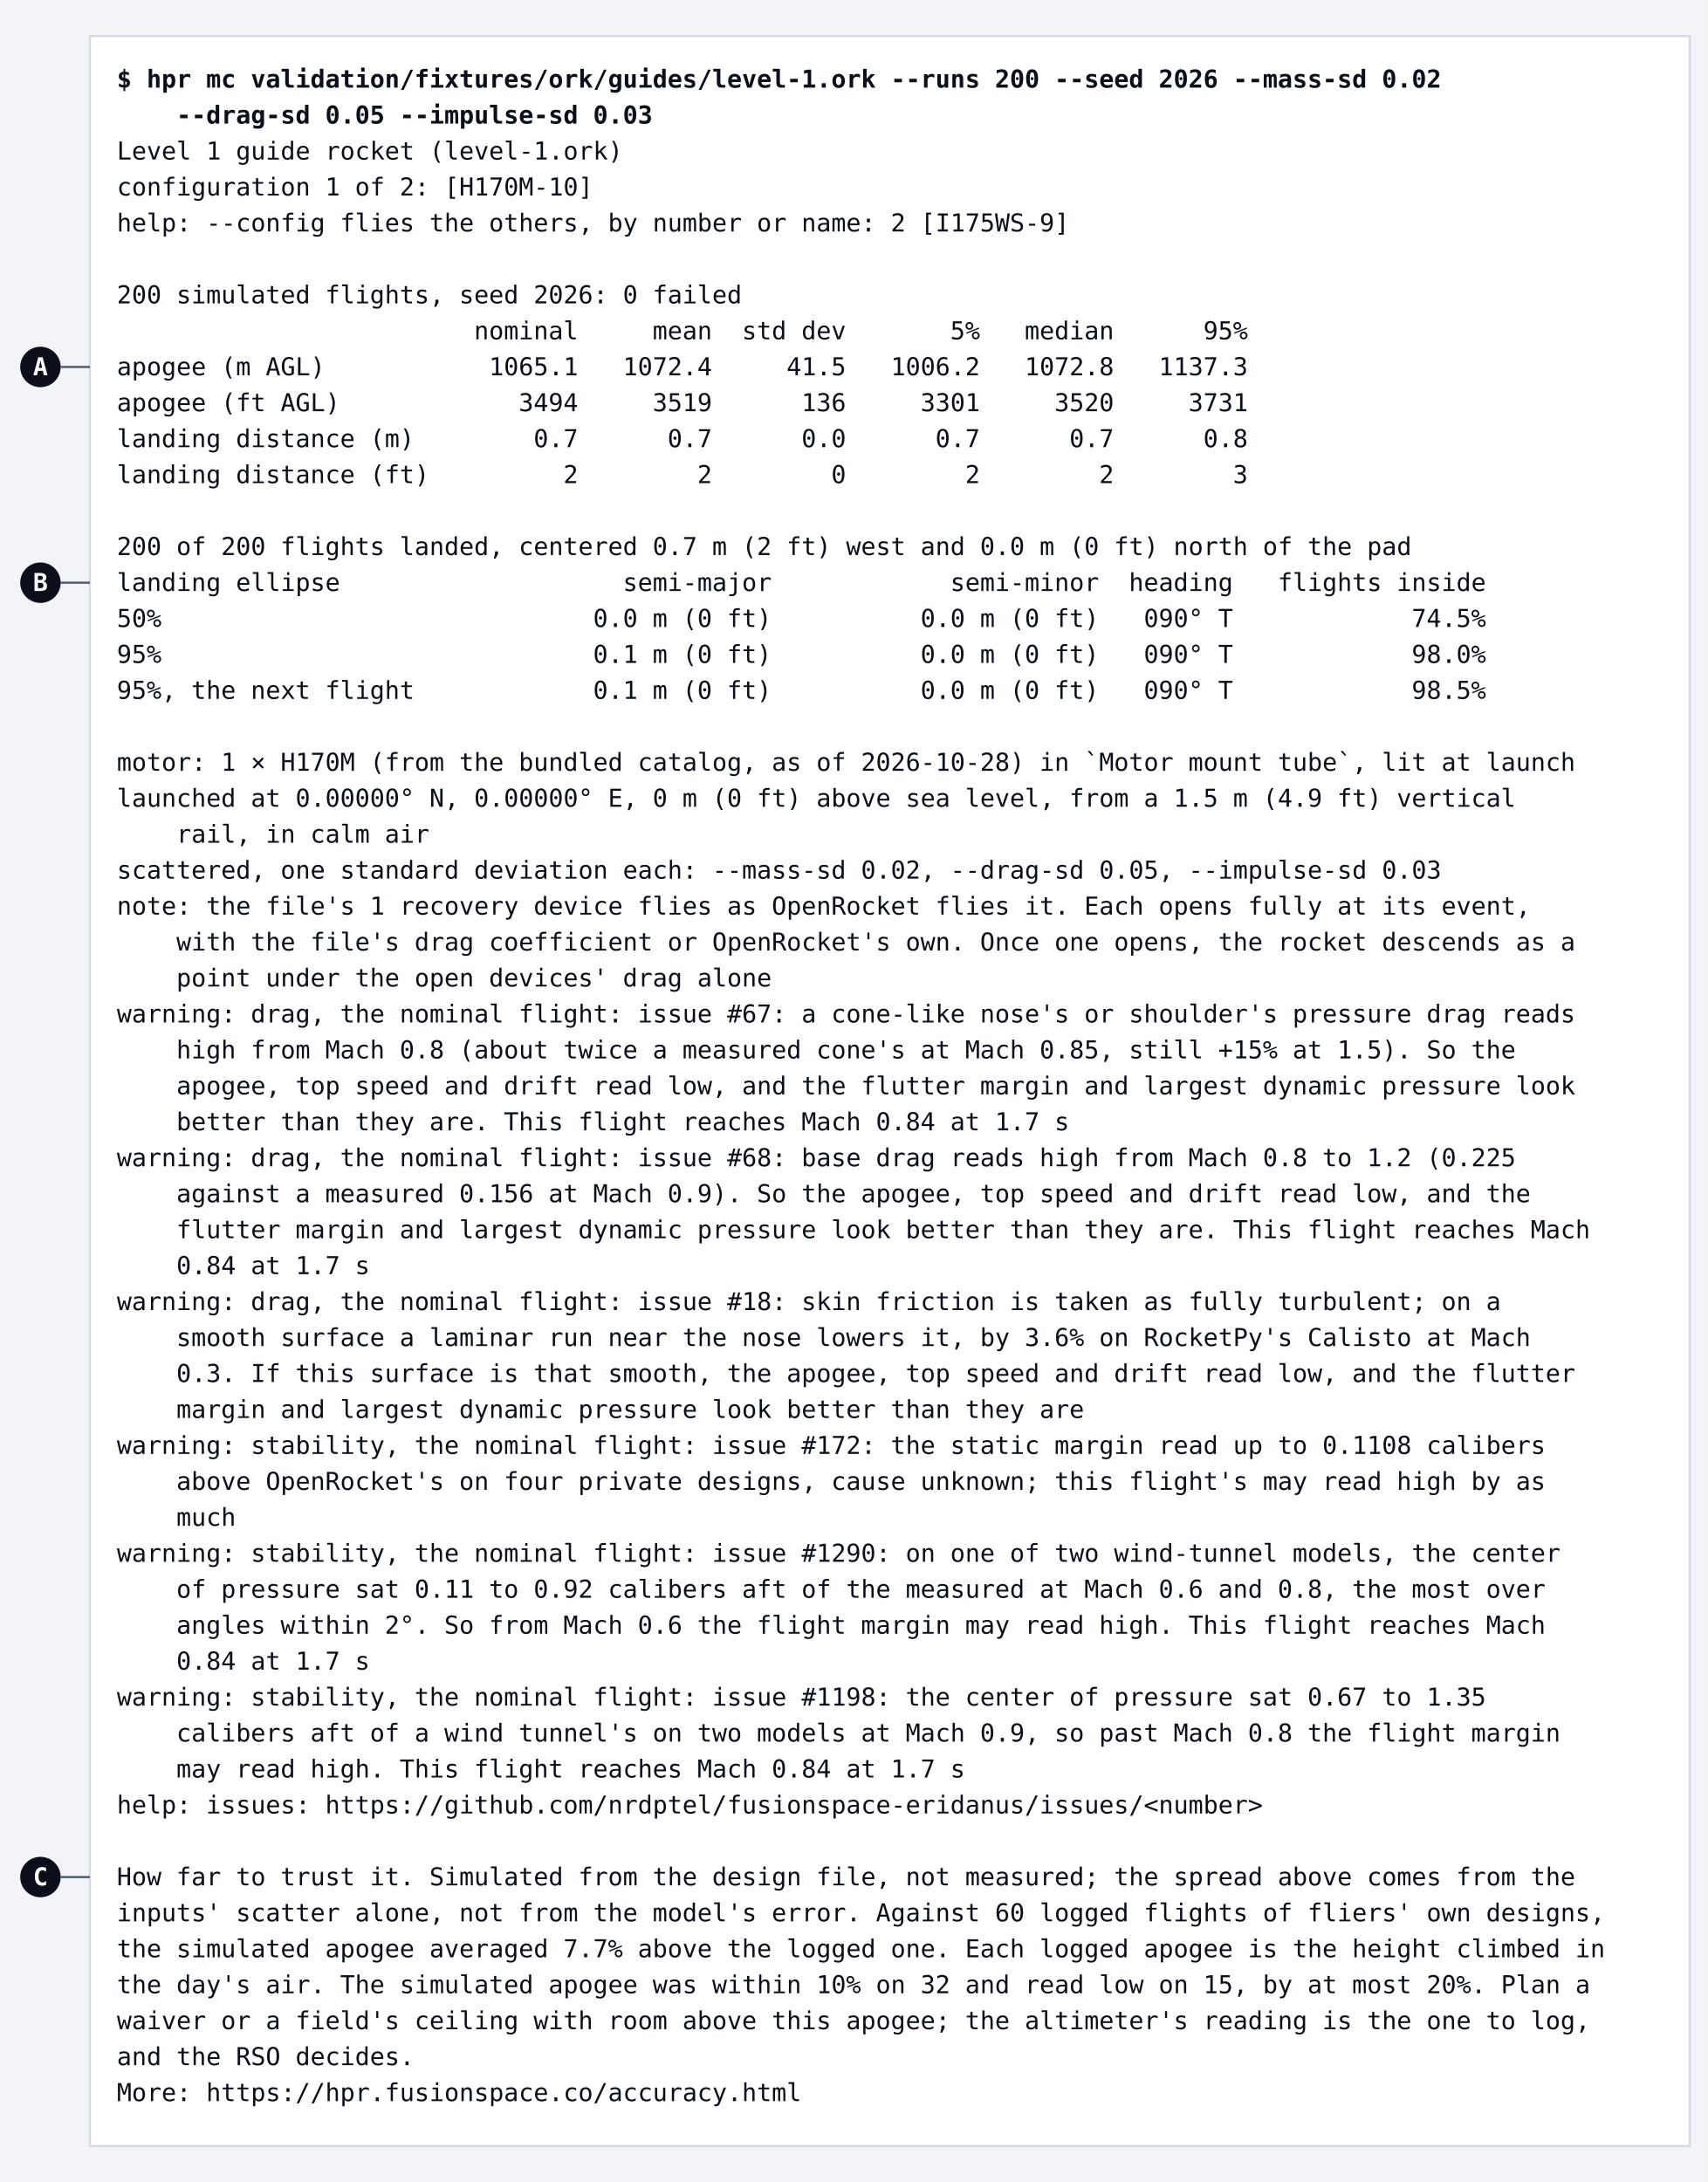
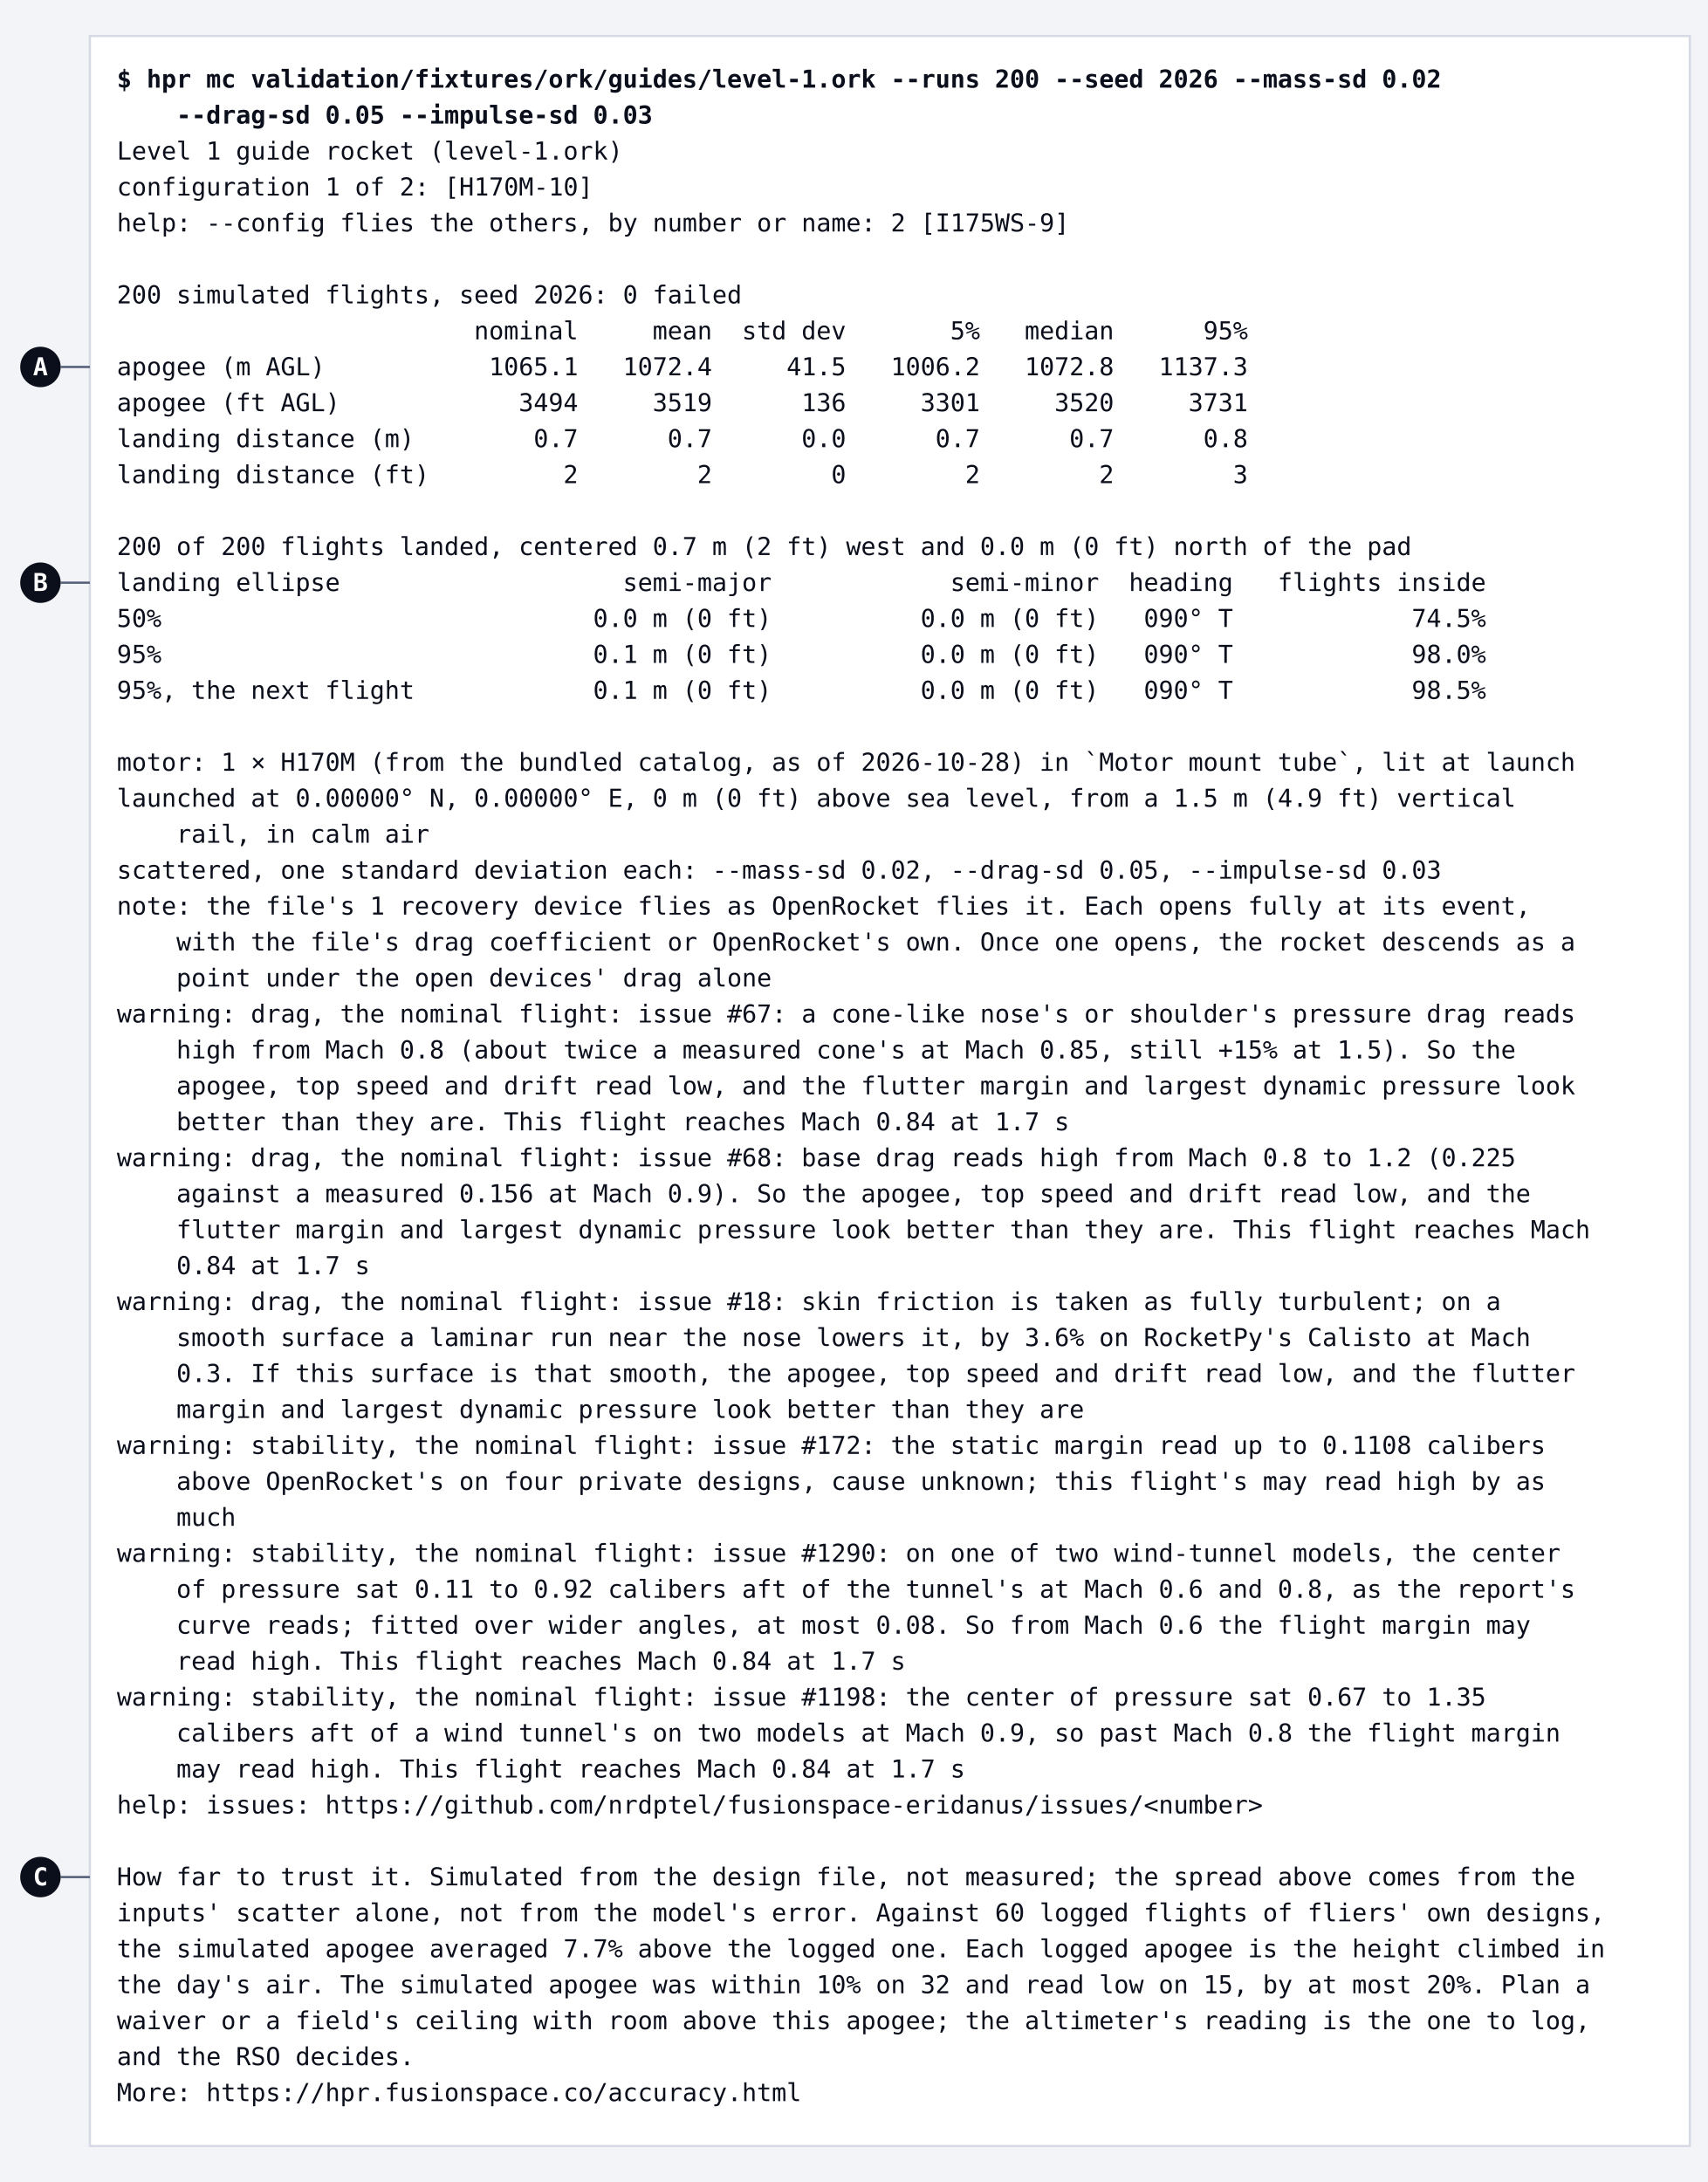
<svg xmlns="http://www.w3.org/2000/svg" width="760" height="971" viewBox="0 0 760 971" font-family="'Cascadia Mono', ui-monospace, Menlo, Consolas, monospace" font-size="11" role="img" aria-labelledby="title" aria-describedby="desc">
  <rect width="760" height="971" fill="#F3F4F7" />
  <rect x="40" y="16" width="712" height="939" fill="#FFFFFF" stroke="#D6DAE4" stroke-width="1" />
  <text x="52" y="39" xml:space="preserve" font-weight="600" fill="#0B0F1C">$ hpr mc validation/fixtures/ork/guides/level-1.ork --runs 200 --seed 2026 --mass-sd 0.02</text>
  <text x="52" y="55" xml:space="preserve" font-weight="600" fill="#0B0F1C">    --drag-sd 0.05 --impulse-sd 0.03</text>
  <text x="52" y="71" xml:space="preserve" fill="#0B0F1C">Level 1 guide rocket (level-1.ork)</text>
  <text x="52" y="87" xml:space="preserve" fill="#0B0F1C">configuration 1 of 2: [H170M-10]</text>
  <text x="52" y="103" xml:space="preserve" fill="#0B0F1C">help: --config flies the others, by number or name: 2 [I175WS-9]</text>
  <text x="52" y="135" xml:space="preserve" fill="#0B0F1C">200 simulated flights, seed 2026: 0 failed</text>
  <text x="52" y="151" xml:space="preserve" fill="#0B0F1C">                        nominal     mean  std dev       5%   median      95%</text>
  <text x="52" y="167" xml:space="preserve" fill="#0B0F1C">apogee (m AGL)           1065.1   1072.4     41.5   1006.2   1072.8   1137.3</text>
  <text x="52" y="183" xml:space="preserve" fill="#0B0F1C">apogee (ft AGL)            3494     3519      136     3301     3520     3731</text>
  <text x="52" y="199" xml:space="preserve" fill="#0B0F1C">landing distance (m)        0.7      0.7      0.0      0.7      0.7      0.8</text>
  <text x="52" y="215" xml:space="preserve" fill="#0B0F1C">landing distance (ft)         2        2        0        2        2        3</text>
  <text x="52" y="247" xml:space="preserve" fill="#0B0F1C">200 of 200 flights landed, centered 0.7 m (2 ft) west and 0.0 m (0 ft) north of the pad</text>
  <text x="52" y="263" xml:space="preserve" fill="#0B0F1C">landing ellipse                   semi-major            semi-minor  heading   flights inside</text>
  <text x="52" y="279" xml:space="preserve" fill="#0B0F1C">50%                             0.0 m (0 ft)          0.0 m (0 ft)   090° T            74.5%</text>
  <text x="52" y="295" xml:space="preserve" fill="#0B0F1C">95%                             0.1 m (0 ft)          0.0 m (0 ft)   090° T            98.0%</text>
  <text x="52" y="311" xml:space="preserve" fill="#0B0F1C">95%, the next flight            0.1 m (0 ft)          0.0 m (0 ft)   090° T            98.5%</text>
  <text x="52" y="343" xml:space="preserve" fill="#0B0F1C">motor: 1 × H170M (from the bundled catalog, as of 2026-10-28) in `Motor mount tube`, lit at launch</text>
  <text x="52" y="359" xml:space="preserve" fill="#0B0F1C">launched at 0.00000° N, 0.00000° E, 0 m (0 ft) above sea level, from a 1.5 m (4.9 ft) vertical</text>
  <text x="52" y="375" xml:space="preserve" fill="#0B0F1C">    rail, in calm air</text>
  <text x="52" y="391" xml:space="preserve" fill="#0B0F1C">scattered, one standard deviation each: --mass-sd 0.02, --drag-sd 0.05, --impulse-sd 0.03</text>
  <text x="52" y="407" xml:space="preserve" fill="#0B0F1C">note: the file's 1 recovery device flies as OpenRocket flies it. Each opens fully at its event,</text>
  <text x="52" y="423" xml:space="preserve" fill="#0B0F1C">    with the file's drag coefficient or OpenRocket's own. Once one opens, the rocket descends as a</text>
  <text x="52" y="439" xml:space="preserve" fill="#0B0F1C">    point under the open devices' drag alone</text>
  <text x="52" y="455" xml:space="preserve" fill="#0B0F1C">warning: drag, the nominal flight: issue #67: a cone-like nose's or shoulder's pressure drag reads</text>
  <text x="52" y="471" xml:space="preserve" fill="#0B0F1C">    high from Mach 0.8 (about twice a measured cone's at Mach 0.85, still +15% at 1.5). So the</text>
  <text x="52" y="487" xml:space="preserve" fill="#0B0F1C">    apogee, top speed and drift read low, and the flutter margin and largest dynamic pressure look</text>
  <text x="52" y="503" xml:space="preserve" fill="#0B0F1C">    better than they are. This flight reaches Mach 0.84 at 1.7 s</text>
  <text x="52" y="519" xml:space="preserve" fill="#0B0F1C">warning: drag, the nominal flight: issue #68: base drag reads high from Mach 0.8 to 1.2 (0.225</text>
  <text x="52" y="535" xml:space="preserve" fill="#0B0F1C">    against a measured 0.156 at Mach 0.9). So the apogee, top speed and drift read low, and the</text>
  <text x="52" y="551" xml:space="preserve" fill="#0B0F1C">    flutter margin and largest dynamic pressure look better than they are. This flight reaches Mach</text>
  <text x="52" y="567" xml:space="preserve" fill="#0B0F1C">    0.84 at 1.7 s</text>
  <text x="52" y="583" xml:space="preserve" fill="#0B0F1C">warning: drag, the nominal flight: issue #18: skin friction is taken as fully turbulent; on a</text>
  <text x="52" y="599" xml:space="preserve" fill="#0B0F1C">    smooth surface a laminar run near the nose lowers it, by 3.6% on RocketPy's Calisto at Mach</text>
  <text x="52" y="615" xml:space="preserve" fill="#0B0F1C">    0.3. If this surface is that smooth, the apogee, top speed and drift read low, and the flutter</text>
  <text x="52" y="631" xml:space="preserve" fill="#0B0F1C">    margin and largest dynamic pressure look better than they are</text>
  <text x="52" y="647" xml:space="preserve" fill="#0B0F1C">warning: stability, the nominal flight: issue #172: the static margin read up to 0.1108 calibers</text>
  <text x="52" y="663" xml:space="preserve" fill="#0B0F1C">    above OpenRocket's on four private designs, cause unknown; this flight's may read high by as</text>
  <text x="52" y="679" xml:space="preserve" fill="#0B0F1C">    much</text>
  <text x="52" y="695" xml:space="preserve" fill="#0B0F1C">warning: stability, the nominal flight: issue #1290: on one of two wind-tunnel models, the center</text>
-   <text x="52" y="711" xml:space="preserve" fill="#0B0F1C">    of pressure sat 0.11 to 0.92 calibers aft of the measured at Mach 0.6 and 0.8, the most over</text>
-   <text x="52" y="727" xml:space="preserve" fill="#0B0F1C">    angles within 2°. So from Mach 0.6 the flight margin may read high. This flight reaches Mach</text>
-   <text x="52" y="743" xml:space="preserve" fill="#0B0F1C">    0.84 at 1.7 s</text>
+   <text x="52" y="711" xml:space="preserve" fill="#0B0F1C">    of pressure sat 0.11 to 0.92 calibers aft of the tunnel's at Mach 0.6 and 0.8, as the report's</text>
+   <text x="52" y="727" xml:space="preserve" fill="#0B0F1C">    curve reads; fitted over wider angles, at most 0.08. So from Mach 0.6 the flight margin may</text>
+   <text x="52" y="743" xml:space="preserve" fill="#0B0F1C">    read high. This flight reaches Mach 0.84 at 1.7 s</text>
  <text x="52" y="759" xml:space="preserve" fill="#0B0F1C">warning: stability, the nominal flight: issue #1198: the center of pressure sat 0.67 to 1.35</text>
  <text x="52" y="775" xml:space="preserve" fill="#0B0F1C">    calibers aft of a wind tunnel's on two models at Mach 0.9, so past Mach 0.8 the flight margin</text>
  <text x="52" y="791" xml:space="preserve" fill="#0B0F1C">    may read high. This flight reaches Mach 0.84 at 1.7 s</text>
  <text x="52" y="807" xml:space="preserve" fill="#0B0F1C">help: issues: https://github.com/nrdptel/fusionspace-eridanus/issues/&lt;number&gt;</text>
  <text x="52" y="839" xml:space="preserve" fill="#0B0F1C">How far to trust it. Simulated from the design file, not measured; the spread above comes from the</text>
  <text x="52" y="855" xml:space="preserve" fill="#0B0F1C">inputs' scatter alone, not from the model's error. Against 60 logged flights of fliers' own designs,</text>
  <text x="52" y="871" xml:space="preserve" fill="#0B0F1C">the simulated apogee averaged 7.7% above the logged one. Each logged apogee is the height climbed in</text>
  <text x="52" y="887" xml:space="preserve" fill="#0B0F1C">the day's air. The simulated apogee was within 10% on 32 and read low on 15, by at most 20%. Plan a</text>
  <text x="52" y="903" xml:space="preserve" fill="#0B0F1C">waiver or a field's ceiling with room above this apogee; the altimeter's reading is the one to log,</text>
  <text x="52" y="919" xml:space="preserve" fill="#0B0F1C">and the RSO decides.</text>
  <text x="52" y="935" xml:space="preserve" fill="#0B0F1C">More: https://hpr.fusionspace.co/accuracy.html</text>
  <line x1="27" y1="163.3" x2="40" y2="163.3" stroke="#566079" stroke-width="1" />
  <circle cx="18" cy="163.3" r="9" fill="#0B0F1C" />
  <text x="18" y="167.0" text-anchor="middle" font-weight="600" fill="#FFFFFF">A</text>
  <line x1="27" y1="259.3" x2="40" y2="259.3" stroke="#566079" stroke-width="1" />
  <circle cx="18" cy="259.3" r="9" fill="#0B0F1C" />
  <text x="18" y="263.0" text-anchor="middle" font-weight="600" fill="#FFFFFF">B</text>
  <line x1="27" y1="835.3" x2="40" y2="835.3" stroke="#566079" stroke-width="1" />
  <circle cx="18" cy="835.3" r="9" fill="#0B0F1C" />
  <text x="18" y="839.0" text-anchor="middle" font-weight="600" fill="#FFFFFF">C</text>
</svg>
